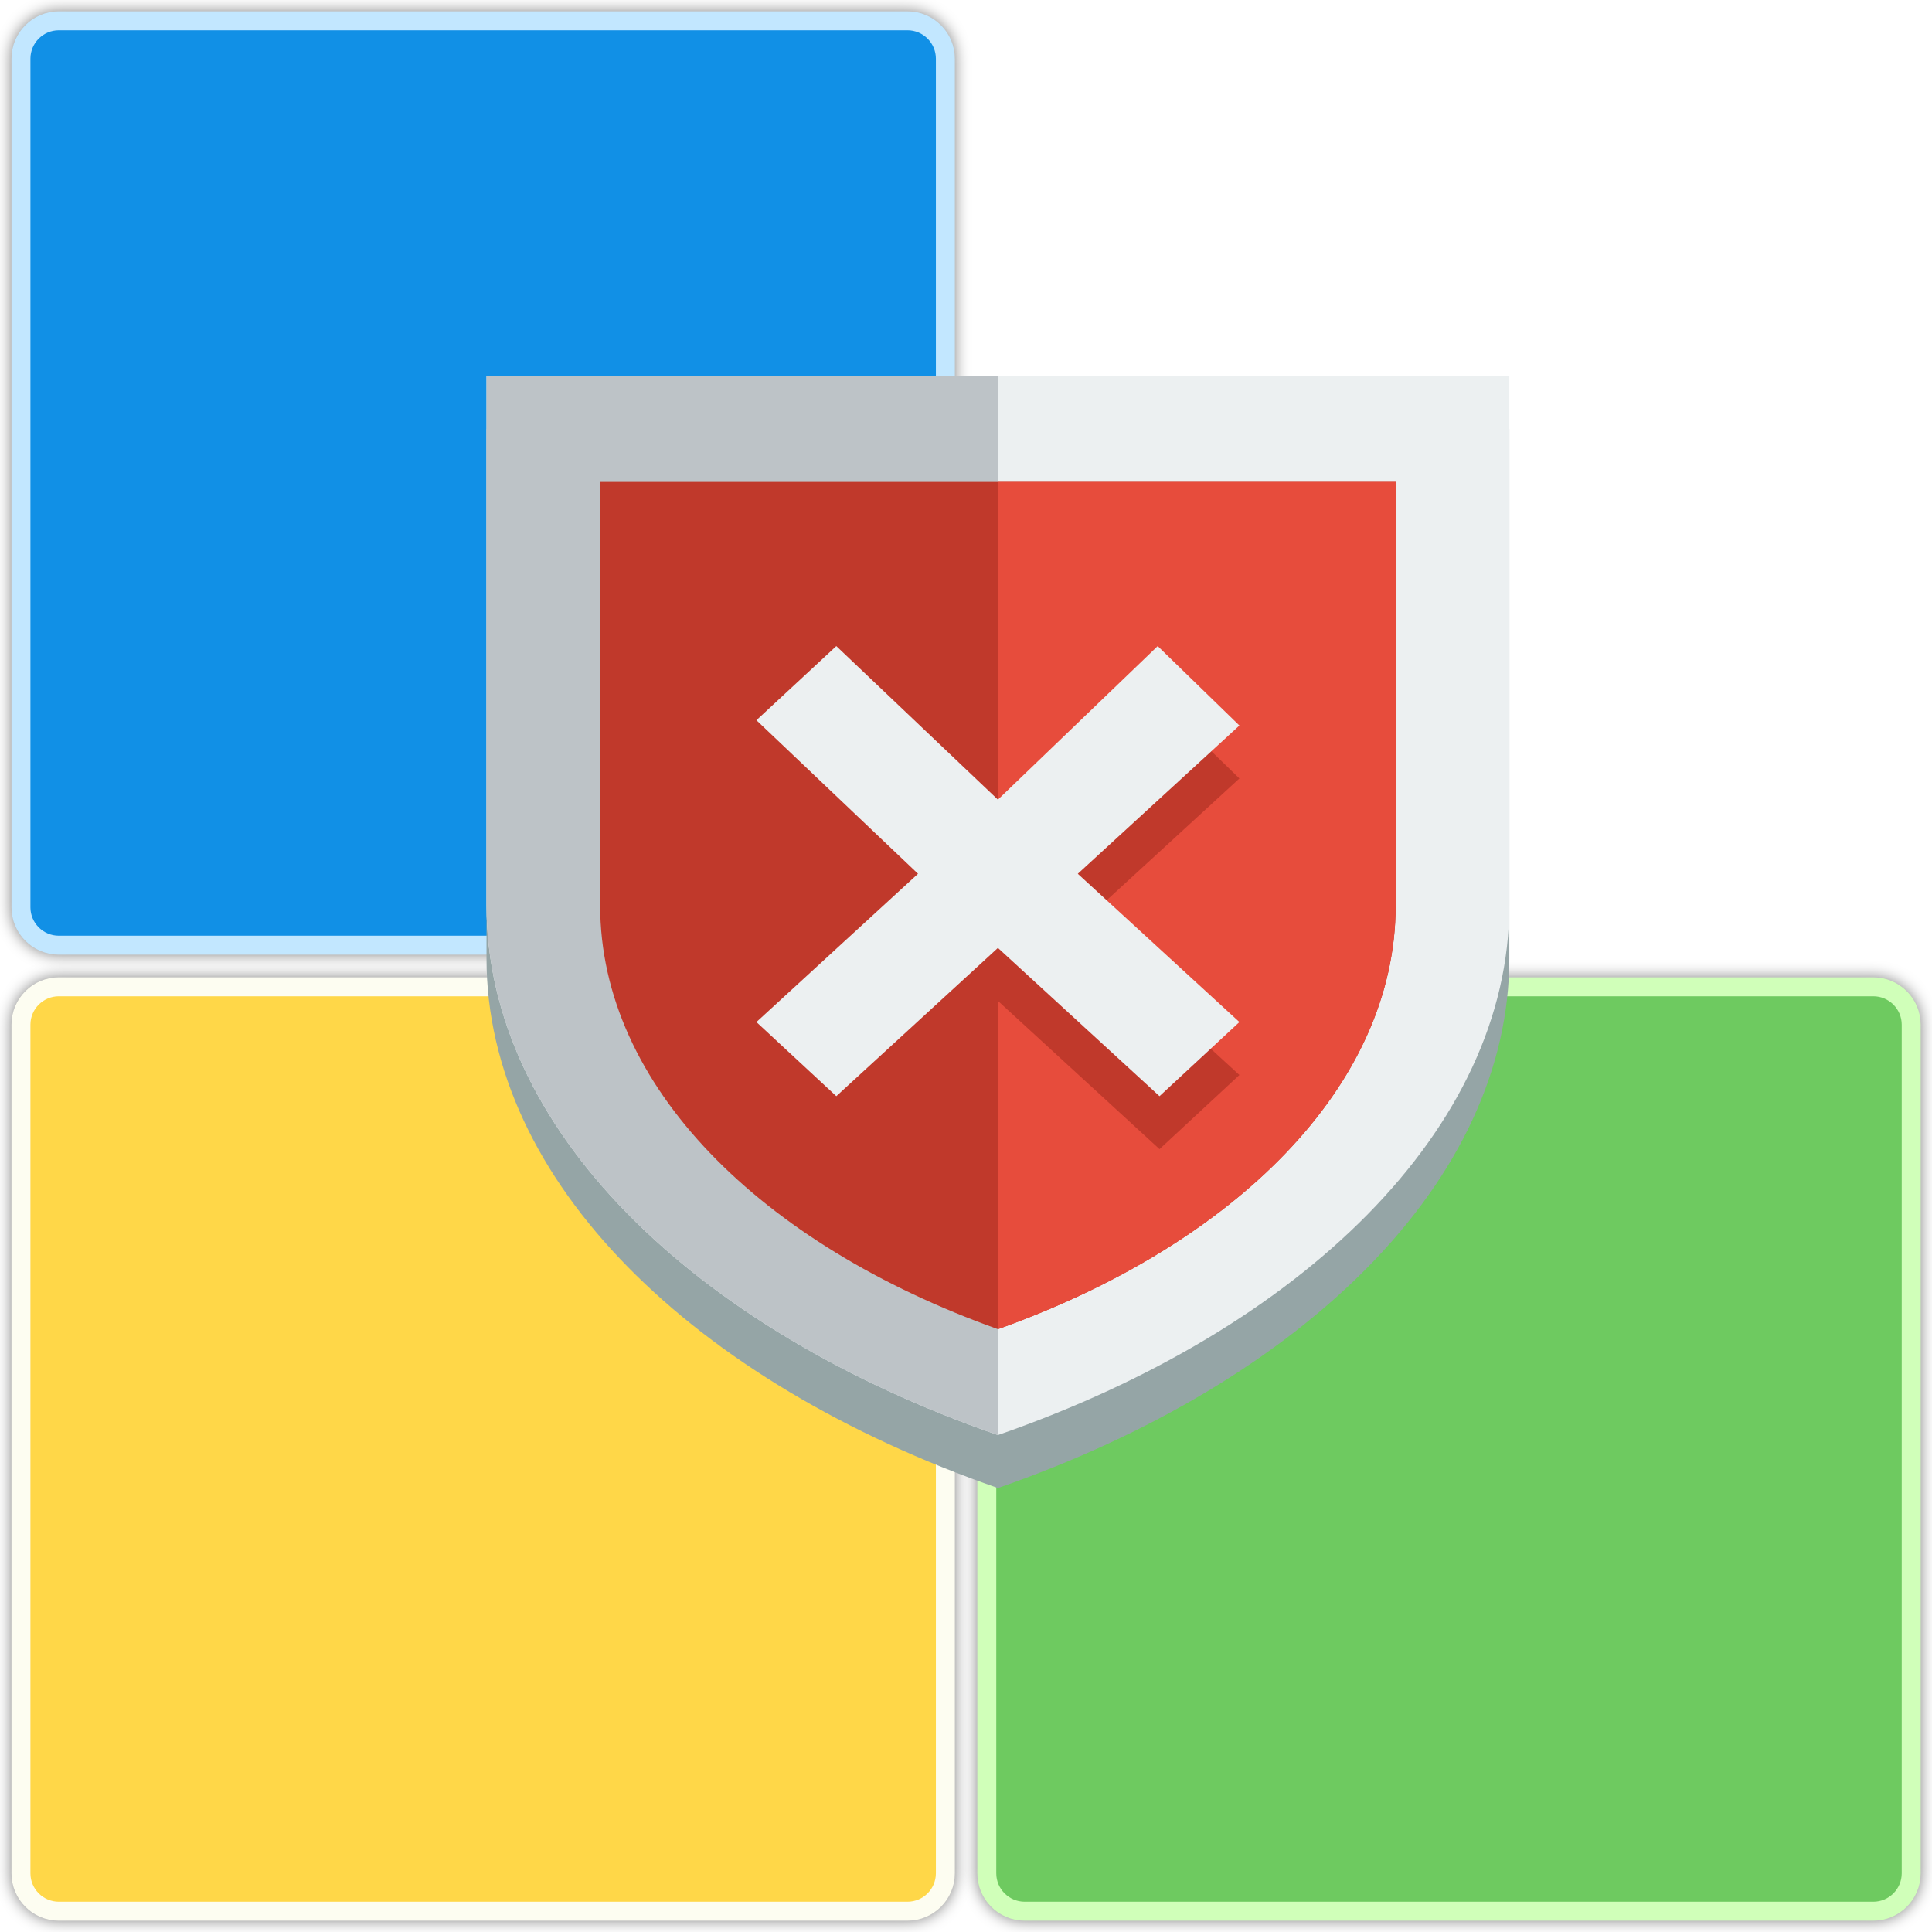
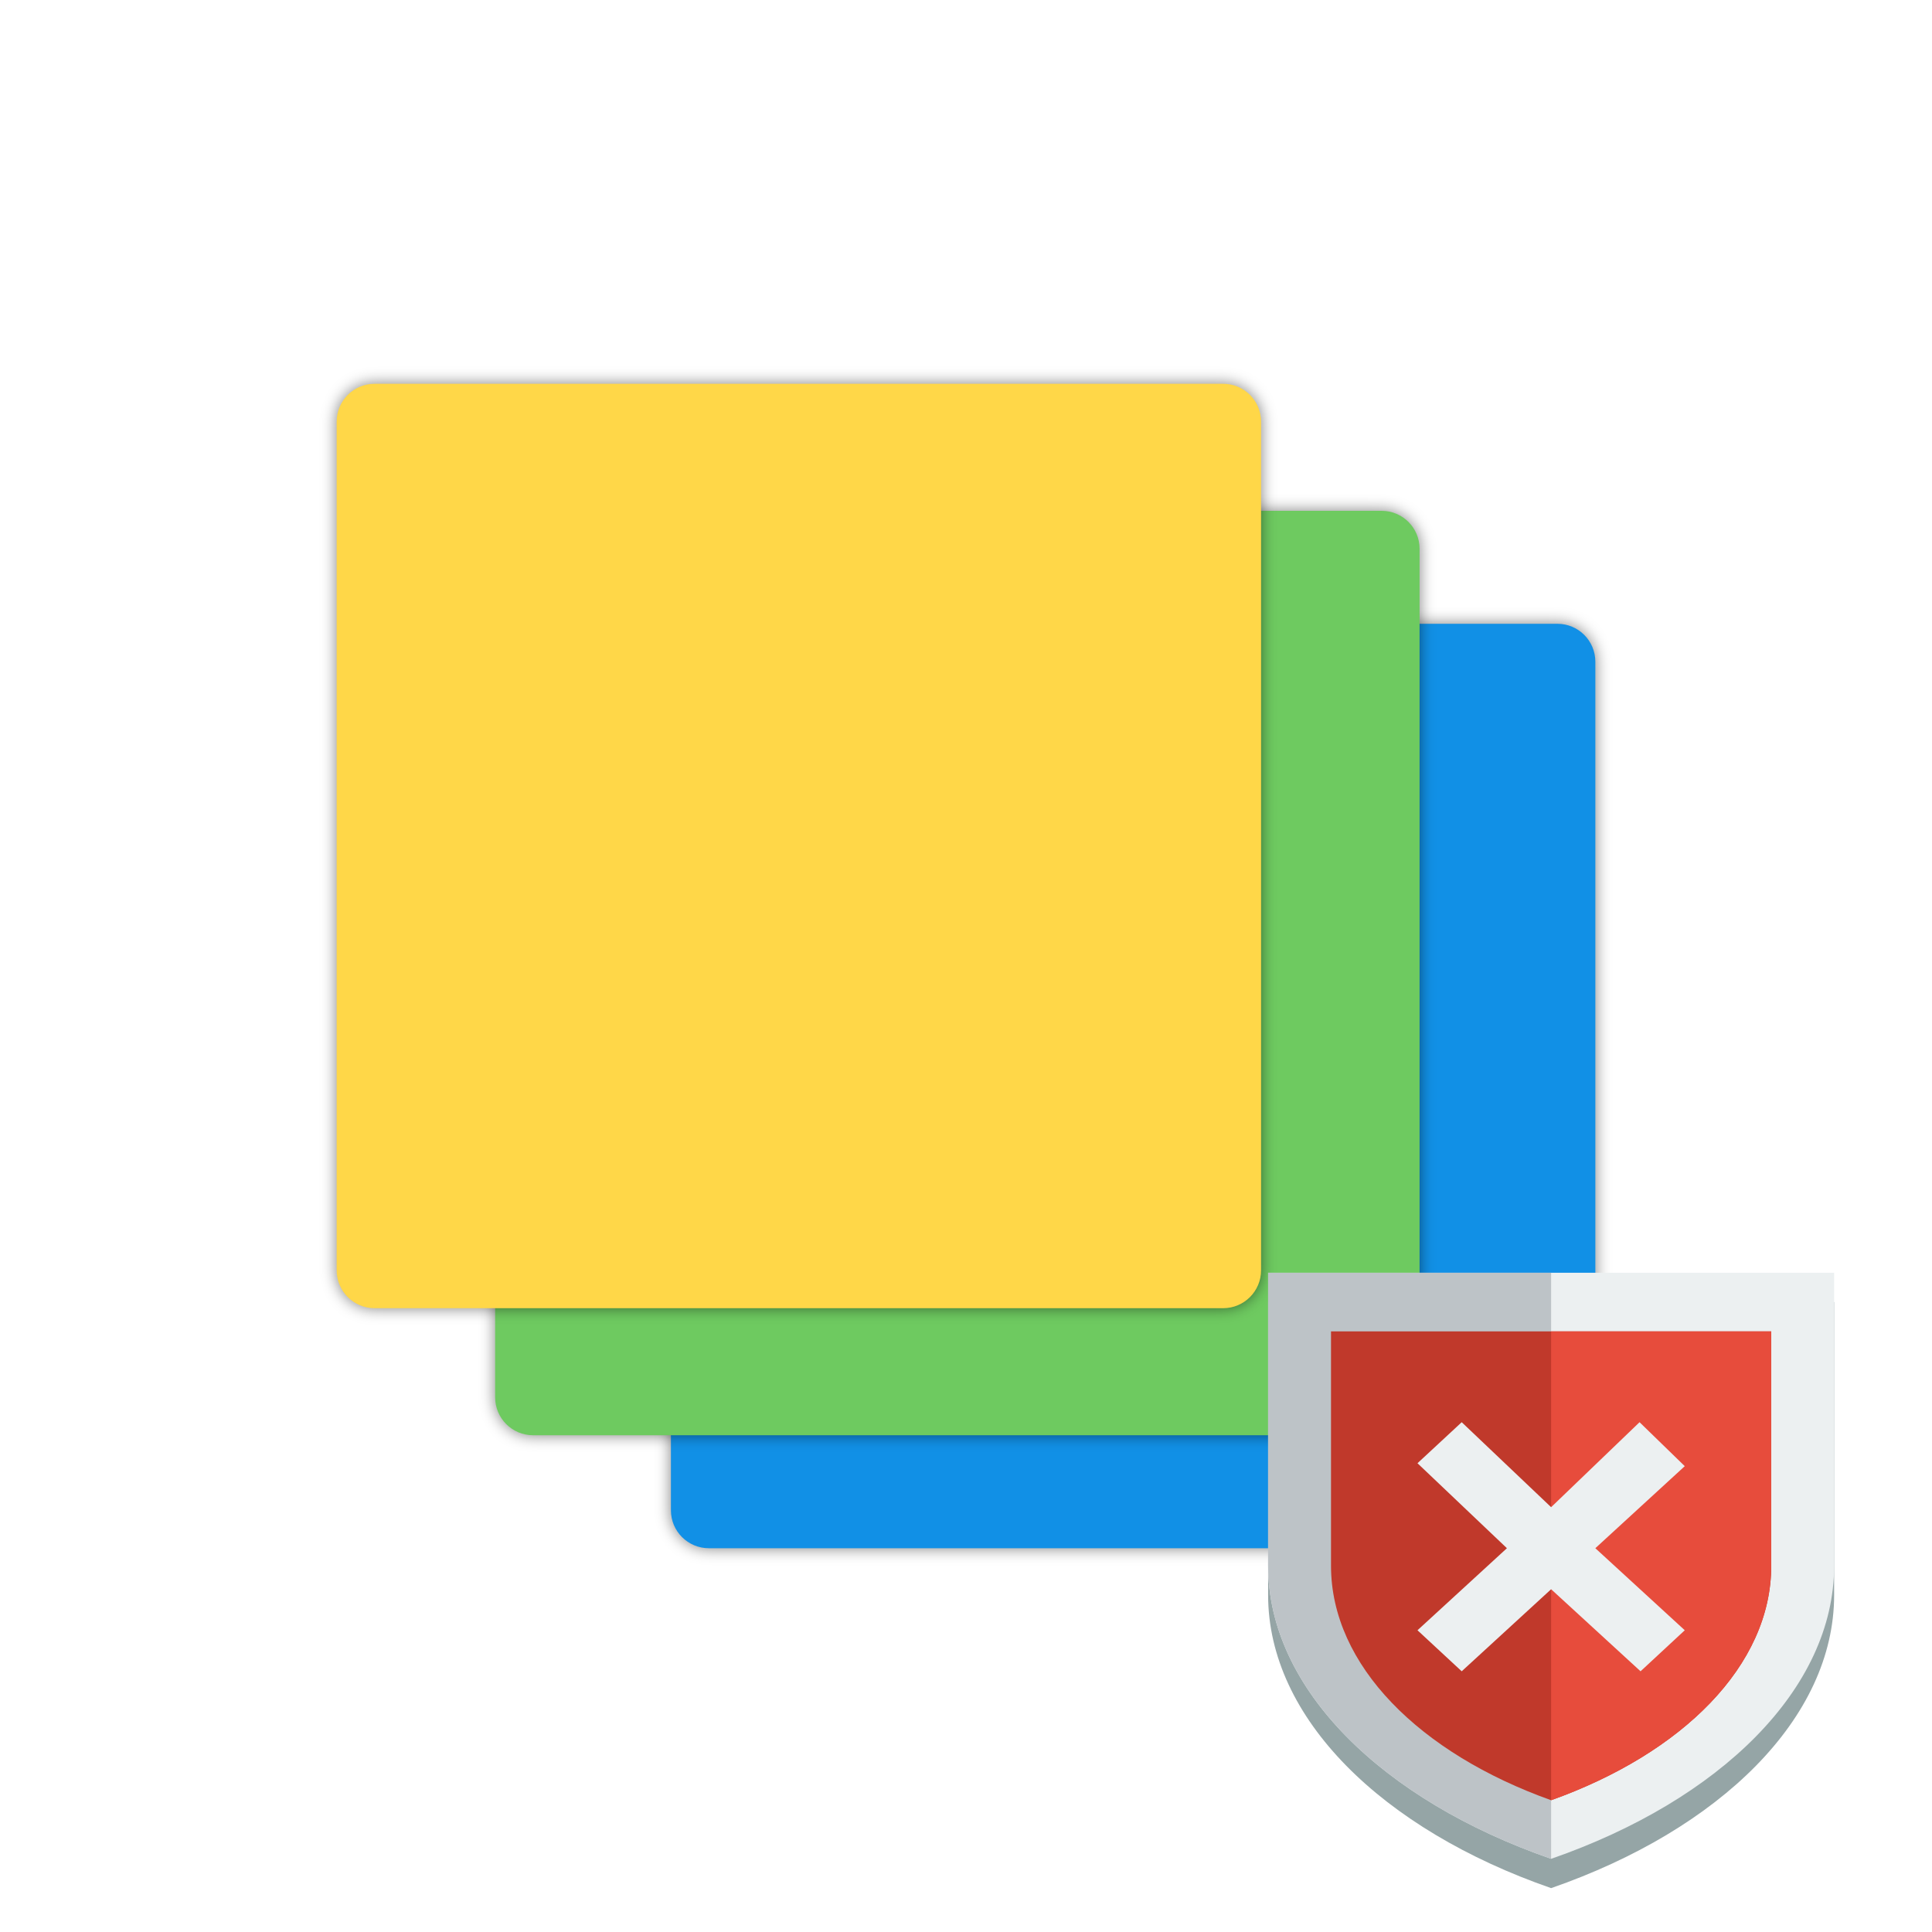
<svg xmlns="http://www.w3.org/2000/svg" width="512" height="512" viewBox="0 0 512 512" id="svg2" version="1.1">
  <defs id="defs4">
    <filter style="color-interpolation-filters:sRGB;" id="filter4154">
      <feFlood flood-opacity="0.498" flood-color="rgb(0,0,0)" result="flood" id="feFlood4156" />
      <feComposite in="flood" in2="SourceGraphic" operator="in" result="composite1" id="feComposite4158" />
      <feGaussianBlur in="composite1" stdDeviation="1.5" result="blur" id="feGaussianBlur4160" />
      <feOffset dx="0" dy="0" result="offset" id="feOffset4162" />
      <feComposite in="SourceGraphic" in2="offset" operator="over" result="composite2" id="feComposite4164" />
    </filter>
    <filter style="color-interpolation-filters:sRGB;" id="filter4166">
      <feFlood flood-opacity="0.498" flood-color="rgb(0,0,0)" result="flood" id="feFlood4168" />
      <feComposite in="flood" in2="SourceGraphic" operator="in" result="composite1" id="feComposite4170" />
      <feGaussianBlur in="composite1" stdDeviation="1.5" result="blur" id="feGaussianBlur4172" />
      <feOffset dx="0" dy="0" result="offset" id="feOffset4174" />
      <feComposite in="SourceGraphic" in2="offset" operator="over" result="composite2" id="feComposite4176" />
    </filter>
    <filter style="color-interpolation-filters:sRGB;" id="filter4178">
      <feFlood flood-opacity="0.498" flood-color="rgb(0,0,0)" result="flood" id="feFlood4180" />
      <feComposite in="flood" in2="SourceGraphic" operator="in" result="composite1" id="feComposite4182" />
      <feGaussianBlur in="composite1" stdDeviation="1.5" result="blur" id="feGaussianBlur4184" />
      <feOffset dx="0" dy="0" result="offset" id="feOffset4186" />
      <feComposite in="SourceGraphic" in2="offset" operator="over" result="composite2" id="feComposite4188" />
    </filter>
    <filter style="color-interpolation-filters:sRGB;" id="filter5006">
      <feFlood flood-opacity="0.498" flood-color="rgb(0,0,0)" result="flood" id="feFlood5008" />
      <feComposite in="flood" in2="SourceGraphic" operator="in" result="composite1" id="feComposite5010" />
      <feGaussianBlur in="composite1" stdDeviation="2" result="blur" id="feGaussianBlur5012" />
      <feOffset dx="0" dy="0" result="offset" id="feOffset5014" />
      <feComposite in="SourceGraphic" in2="offset" operator="over" result="composite2" id="feComposite5016" />
    </filter>
    <filter style="color-interpolation-filters:sRGB;" id="filter4459">
      <feFlood flood-opacity="1" flood-color="rgb(0,0,0)" result="flood" id="feFlood4461" />
      <feComposite in="flood" in2="SourceGraphic" operator="in" result="composite1" id="feComposite4463" />
      <feGaussianBlur in="composite1" stdDeviation="5" result="blur" id="feGaussianBlur4465" />
      <feOffset dx="0" dy="0" result="offset" id="feOffset4467" />
      <feComposite in="SourceGraphic" in2="offset" operator="over" result="composite2" id="feComposite4469" />
    </filter>
+     <filter style="color-interpolation-filters:sRGB" id="filter5006-3">
+       <feFlood flood-opacity="0.498" flood-color="rgb(0,0,0)" result="flood" id="feFlood5008-6" />
+       <feComposite in="flood" in2="SourceGraphic" operator="in" result="composite1" id="feComposite5010-7" />
+       <feGaussianBlur in="composite1" stdDeviation="2" result="blur" id="feGaussianBlur5012-5" />
+       <feOffset dx="0" dy="0" result="offset" id="feOffset5014-3" />
+       <feComposite in="SourceGraphic" in2="offset" operator="over" result="composite2" id="feComposite5016-5" />
+     </filter>
+     <filter style="color-interpolation-filters:sRGB" id="filter1155">
+       <feFlood flood-opacity="0.498" flood-color="rgb(0,0,0)" result="flood" id="feFlood1145" />
+       <feComposite in="flood" in2="SourceGraphic" operator="in" result="composite1" id="feComposite1147" />
+       <feGaussianBlur in="composite1" stdDeviation="2" result="blur" id="feGaussianBlur1149" />
+       <feOffset dx="0" dy="0" result="offset" id="feOffset1151" />
+       <feComposite in="SourceGraphic" in2="offset" operator="over" result="composite2" id="feComposite1153" />
+     </filter>
+     <filter style="color-interpolation-filters:sRGB" id="filter1167">
+       <feFlood flood-opacity="0.498" flood-color="rgb(0,0,0)" result="flood" id="feFlood1157" />
+       <feComposite in="flood" in2="SourceGraphic" operator="in" result="composite1" id="feComposite1159" />
+       <feGaussianBlur in="composite1" stdDeviation="2" result="blur" id="feGaussianBlur1161" />
+       <feOffset dx="0" dy="0" result="offset" id="feOffset1163" />
+       <feComposite in="SourceGraphic" in2="offset" operator="over" result="composite2" id="feComposite1165" />
+     </filter>
  </defs>
  <g id="layer1" transform="translate(0,-540.3622)">
-     <rect style="fill:#1190e6;fill-opacity:1;fill-rule:evenodd;stroke:#c2e7ff;stroke-width:5.022;stroke-miterlimit:4;stroke-dasharray:none;stroke-opacity:1;filter:url(#filter5006)" id="rect5967-9" width="244.978" height="244.978" x="-250.531" y="547.873" rx="10.044" ry="10.044" transform="matrix(-1,0,0,1,0,-2)" />
-     <rect style="fill:#ffd748;fill-opacity:1;fill-rule:evenodd;stroke:#fdfdf1;stroke-width:5.022;stroke-miterlimit:4;stroke-dasharray:none;stroke-opacity:1;filter:url(#filter5006)" id="rect5967-9-7-5" width="244.978" height="244.978" x="-250.531" y="801.873" rx="10.044" ry="10.044" transform="scale(-1,1)" />
-     <rect style="fill:#6eca60;fill-opacity:1;fill-rule:evenodd;stroke:#d0ffb9;stroke-width:5.022;stroke-miterlimit:4;stroke-dasharray:none;stroke-opacity:1;filter:url(#filter5006)" id="rect5967-9-9" width="244.978" height="244.978" x="261.511" y="801.873" rx="10.044" ry="10.044" />
-     <g transform="matrix(15.05852,0,0,14.03279,83.75482,-13819.372)" id="g4">
-       <path style="fill:#95a5a6" d="m 3,1031.4 v 10 c 0,4.2 3.632,8 9,10 5.368,-2 9,-5.8 9,-10 v -10 H 3 z" id="path6" />
-       <path style="fill:#ecf0f1" d="m 3,1030.4 v 10 c 0,4.2 3.632,8 9,10 5.368,-2 9,-5.8 9,-10 v -10 H 3 z" id="path8" />
-       <path style="fill:#bdc3c7" d="m 3,1030.4 v 10 c 0,4.2 3.632,8 9,10 v -20 H 3 z" id="path10" />
-       <path style="fill:#c0392b" d="m 5,1032.4 v 8 c 0,3.4 2.825,6.4 7,8 4.175,-1.6 7,-4.6 7,-8 v -8 H 5 z" id="path12" />
-       <path style="fill:#e74c3c" d="m 12,1032.4 v 16 c 4.175,-1.6 7,-4.6 7,-8 v -8 h -7 z" id="path14" />
-       <path style="fill:#c0392b" d="m 9.156,1036.5 -1.406,1.4 2.844,2.9 -2.844,2.8 1.406,1.4 2.844,-2.8 2.844,2.8 1.406,-1.4 -2.844,-2.8 2.844,-2.8 -1.438,-1.5 -2.812,2.9 -2.844,-2.9 z" id="path16" />
-       <path style="fill:#ecf0f1" d="m 9.156,1035.5 -1.406,1.4 2.844,2.9 -2.844,2.8 1.406,1.4 2.844,-2.8 2.844,2.8 1.406,-1.4 -2.844,-2.8 2.844,-2.8 -1.438,-1.5 -2.812,2.9 -2.844,-2.9 z" id="path18" />
+     <g id="g905" transform="translate(185.4057,43.75424)">
+       <rect transform="matrix(-1,0,0,1,-13.15547,114.0484)" ry="10.044" rx="10.044" y="547.873" x="-250.531" height="244.978" width="244.978" id="rect5967-9" style="fill:#1190e6;fill-opacity:1;fill-rule:evenodd;stroke:#d0ffb9;stroke-width:0;stroke-miterlimit:4;stroke-dasharray:none;stroke-opacity:1;filter:url(#filter5006-3)" />
+       <rect ry="10.044" rx="10.044" y="631.984" x="-54.184" height="244.978" width="244.978" id="rect5967-9-9" style="fill:#6eca60;fill-opacity:1;fill-rule:evenodd;stroke:#d0ffb9;stroke-width:0;stroke-miterlimit:4;stroke-dasharray:none;stroke-opacity:1;filter:url(#filter5006-3)" />
+       <rect transform="matrix(-1,0,0,1,-101.7402,-203.5568)" ry="10.044" rx="10.044" y="801.873" x="-250.531" height="244.978" width="244.978" id="rect5967-9-7-5" style="fill:#ffd748;fill-opacity:1;fill-rule:evenodd;stroke:#d0ffb9;stroke-width:0;stroke-miterlimit:4;stroke-dasharray:none;stroke-opacity:1;filter:url(#filter5006-3)" />
    </g>
+     <path id="path6" d="m 336.065,885.422 v 77.657 c 0,32.616 30.268,62.126 75,77.657 44.733,-15.531 75,-45.041 75,-77.657 v -77.657 z" style="fill:#95a5a6;stroke-width:8.045" />
+     <path id="path8" d="m 336.065,877.656 v 77.657 c 0,32.616 30.268,62.126 75,77.657 44.733,-15.531 75,-45.041 75,-77.657 v -77.657 z" style="fill:#ecf0f1;stroke-width:8.045" />
+     <path id="path10" d="m 336.065,877.656 v 77.657 c 0,32.616 30.268,62.126 75,77.657 V 877.656 Z" style="fill:#bdc3c7;stroke-width:8.045" />
+     <path id="path12" d="m 352.731,893.188 v 62.126 c 0,26.403 23.543,49.7 58.333,62.126 34.792,-12.425 58.333,-35.722 58.333,-62.126 v -62.126 z" style="fill:#c0392b;stroke-width:8.045" />
+     <path id="path14" d="m 411.065,893.188 v 124.251 c 34.792,-12.425 58.333,-35.722 58.333,-62.126 v -62.126 z" style="fill:#e74c3c;stroke-width:8.045" />
+     <path id="path18" d="m 387.366,917.261 -11.718,10.872 23.7,22.521 -23.7,21.744 11.718,10.872 23.698,-21.744 23.7,21.744 11.717,-10.872 -23.7,-21.744 23.7,-21.744 -11.983,-11.649 -23.433,22.521 z" style="fill:#ecf0f1;stroke-width:8.045" />
  </g>
</svg>
